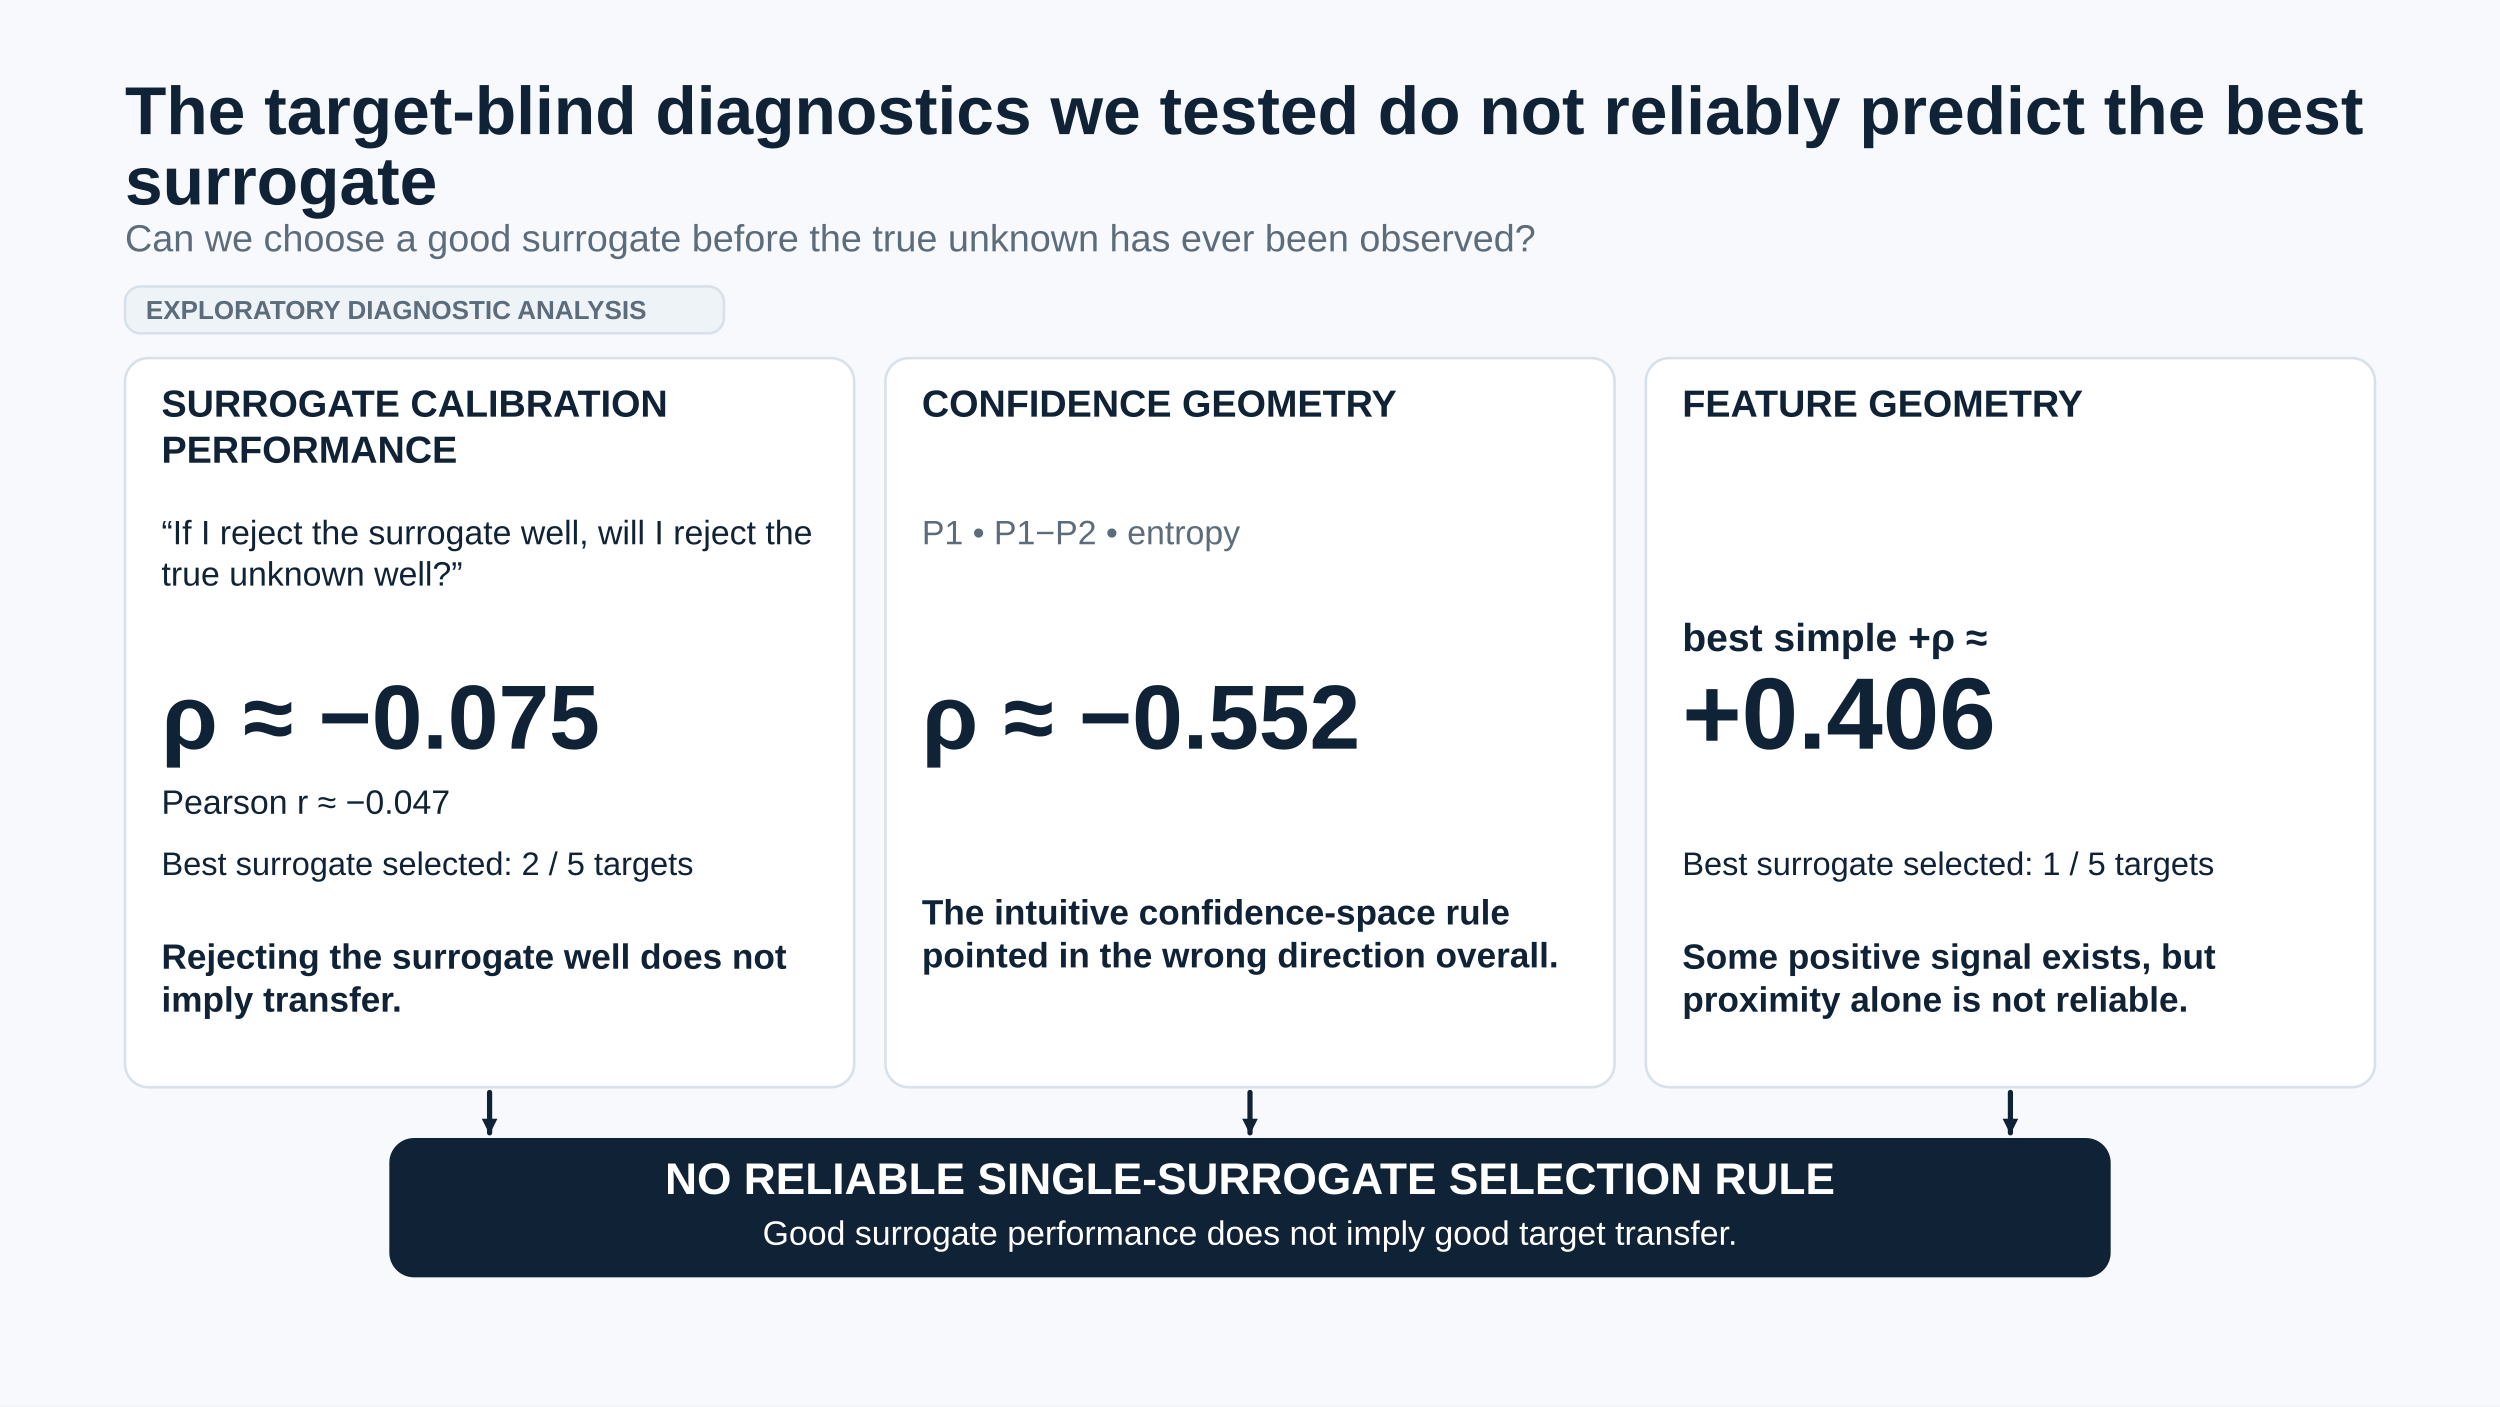
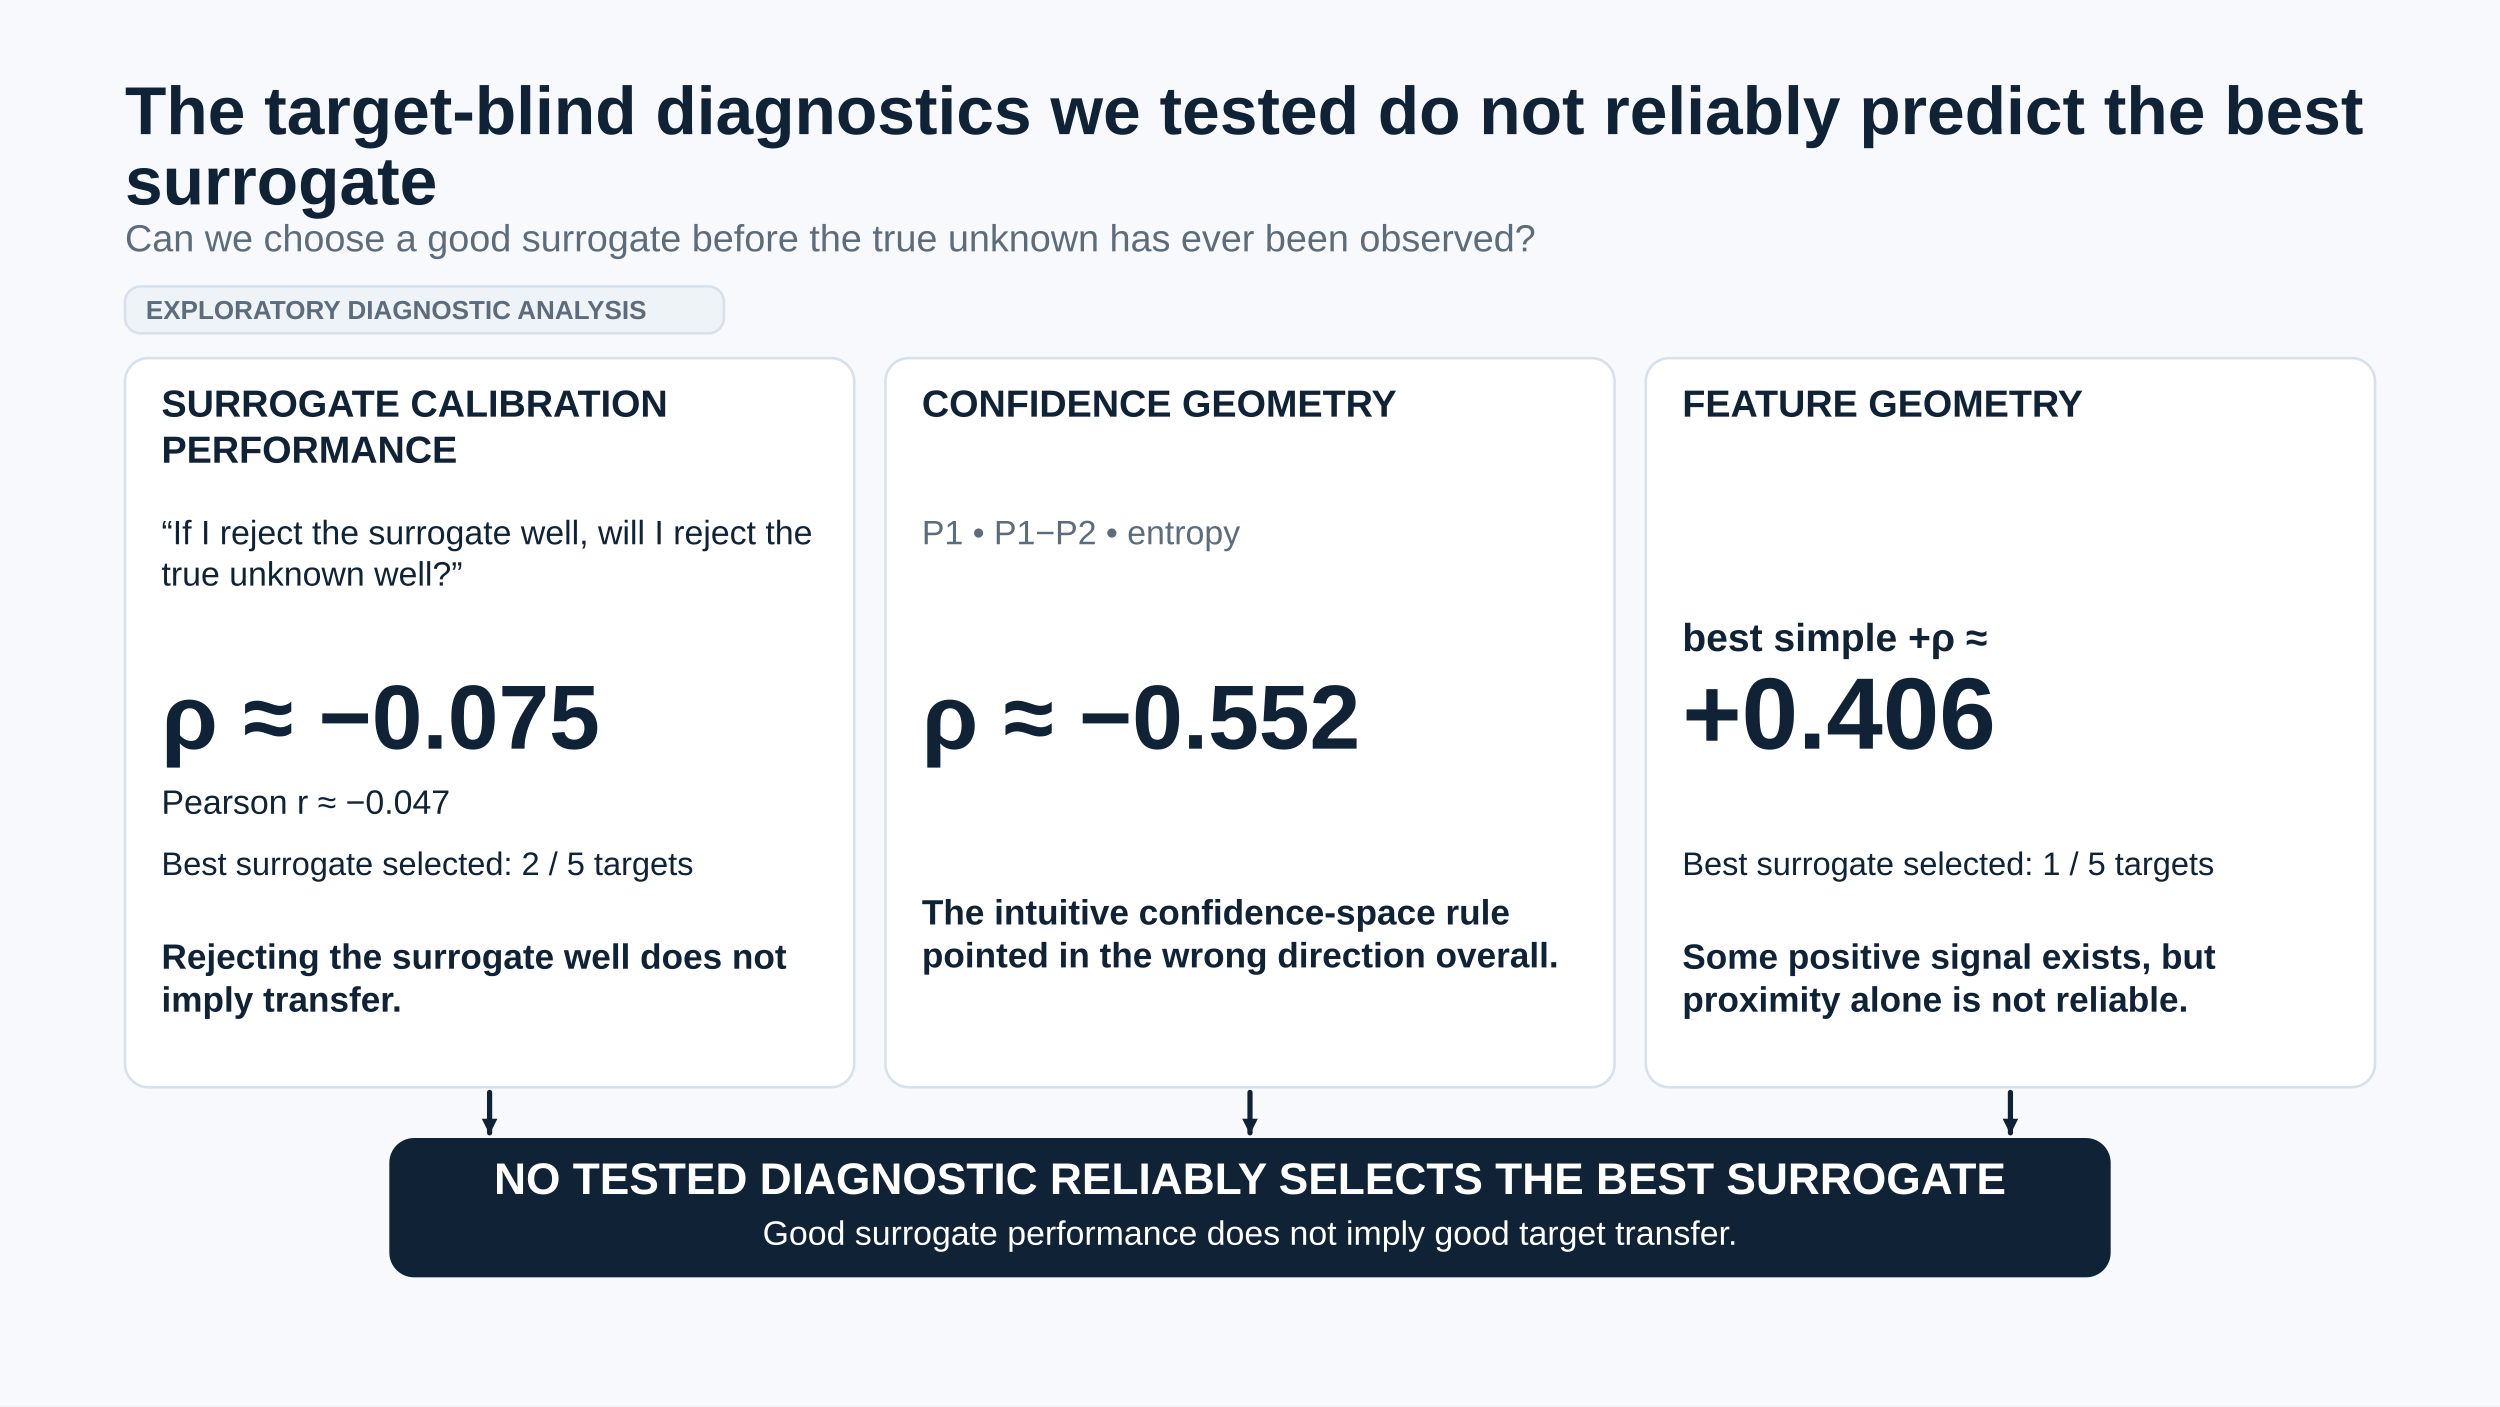
<svg xmlns="http://www.w3.org/2000/svg" width="1920" height="1080" viewBox="0 0 1920 1080" version="1.1" id="slide10" role="img" aria-labelledby="slide_title">
  <defs>
    <marker id="arrow102235" viewBox="0 0 10 10" refX="9" refY="5" markerWidth="3" markerHeight="3" orient="auto-start-reverse">
      <path d="M 0 0 L 10 5 L 0 10 z" fill="#102235" />
    </marker>
    <marker id="arrow1F6FEB" viewBox="0 0 10 10" refX="9" refY="5" markerWidth="3" markerHeight="3" orient="auto-start-reverse">
      <path d="M 0 0 L 10 5 L 0 10 z" fill="#1F6FEB" />
    </marker>
    <marker id="arrow2E8B57" viewBox="0 0 10 10" refX="9" refY="5" markerWidth="3" markerHeight="3" orient="auto-start-reverse">
      <path d="M 0 0 L 10 5 L 0 10 z" fill="#2E8B57" />
    </marker>
    <marker id="arrowC63D4F" viewBox="0 0 10 10" refX="9" refY="5" markerWidth="3" markerHeight="3" orient="auto-start-reverse">
      <path d="M 0 0 L 10 5 L 0 10 z" fill="#C63D4F" />
    </marker>
    <marker id="arrowE39A27" viewBox="0 0 10 10" refX="9" refY="5" markerWidth="3" markerHeight="3" orient="auto-start-reverse">
      <path d="M 0 0 L 10 5 L 0 10 z" fill="#E39A27" />
    </marker>
    <marker id="arrow8A98A8" viewBox="0 0 10 10" refX="9" refY="5" markerWidth="3" markerHeight="3" orient="auto-start-reverse">
      <path d="M 0 0 L 10 5 L 0 10 z" fill="#8A98A8" />
    </marker>
    <marker id="arrow6C5CE7" viewBox="0 0 10 10" refX="9" refY="5" markerWidth="3" markerHeight="3" orient="auto-start-reverse">
      <path d="M 0 0 L 10 5 L 0 10 z" fill="#6C5CE7" />
    </marker>
  </defs>
  <rect id="background" x="0" y="0" width="1920" height="1080" rx="0" fill="#F7F9FC" stroke="none" stroke-width="2" />
  <g id="title_group">
    <text id="text_0" x="96" y="103" font-family="Arial, Helvetica, sans-serif" font-size="52" font-weight="700" fill="#102235" text-anchor="start">
      <tspan x="96" y="103">The target-blind diagnostics we tested do not reliably predict the best</tspan>
      <tspan x="96" y="157">surrogate</tspan>
    </text>
  </g>
  <g id="supporting_sentence">
    <text id="text_2" x="96" y="193" font-family="Arial, Helvetica, sans-serif" font-size="29" font-weight="400" fill="#5D6C7B" text-anchor="start">
      <tspan x="96" y="193">Can we choose a good surrogate before the true unknown has ever been observed?</tspan>
    </text>
  </g>
  <g id="exploratory_analysis_tag">
    <rect x="96" y="220" width="460" height="36" rx="12" fill="#EEF3F7" stroke="#D8E1EA" stroke-width="2" />
    <text id="text_3" x="112" y="245" font-family="Arial, Helvetica, sans-serif" font-size="20" font-weight="700" fill="#5D6C7B" text-anchor="start">
      <tspan x="112" y="245.0">EXPLORATORY DIAGNOSTIC ANALYSIS</tspan>
    </text>
  </g>
  <g id="calibration_performance_card">
    <rect x="96" y="275" width="560" height="560" rx="18" fill="white" stroke="#D8E1EA" stroke-width="2" />
    <text id="text_4" x="124" y="320" font-family="Arial, Helvetica, sans-serif" font-size="29" font-weight="700" fill="#102235" text-anchor="start">
      <tspan x="124" y="320.0">SURROGATE CALIBRATION</tspan>
      <tspan x="124" y="355.38">PERFORMANCE</tspan>
    </text>
    <text id="text_6" x="124" y="418" font-family="Arial, Helvetica, sans-serif" font-size="26" font-weight="400" fill="#102235" text-anchor="start">
      <tspan x="124" y="418.0">“If I reject the surrogate well, will I reject the</tspan>
      <tspan x="124" y="449.72">true unknown well?”</tspan>
    </text>
    <text id="text_8" x="124" y="575" font-family="Arial, Helvetica, sans-serif" font-size="70" font-weight="700" fill="#102235" text-anchor="start">
      <tspan x="124" y="575.0">ρ ≈ −0.075</tspan>
    </text>
    <text id="text_9" x="124" y="625" font-family="Arial, Helvetica, sans-serif" font-size="26" font-weight="400" fill="#102235" text-anchor="start">
      <tspan x="124" y="625.0">Pearson r ≈ −0.047</tspan>
    </text>
    <text id="text_10" x="124" y="672" font-family="Arial, Helvetica, sans-serif" font-size="25" font-weight="400" fill="#102235" text-anchor="start">
      <tspan x="124" y="672.0">Best surrogate selected: 2 / 5 targets</tspan>
    </text>
    <text id="text_11" x="124" y="744" font-family="Arial, Helvetica, sans-serif" font-size="27" font-weight="700" fill="#102235" text-anchor="start">
      <tspan x="124" y="744.0">Rejecting the surrogate well does not</tspan>
      <tspan x="124" y="776.94">imply transfer.</tspan>
    </text>
  </g>
  <g id="confidence_geometry_card">
    <rect x="680" y="275" width="560" height="560" rx="18" fill="white" stroke="#D8E1EA" stroke-width="2" />
    <text id="text_13" x="708" y="320" font-family="Arial, Helvetica, sans-serif" font-size="29" font-weight="700" fill="#102235" text-anchor="start">
      <tspan x="708" y="320.0">CONFIDENCE GEOMETRY</tspan>
    </text>
    <text id="text_14" x="708" y="418" font-family="Arial, Helvetica, sans-serif" font-size="26" font-weight="400" fill="#5D6C7B" text-anchor="start">
      <tspan x="708" y="418.0">P1 • P1−P2 • entropy</tspan>
    </text>
    <text id="text_15" x="708" y="575" font-family="Arial, Helvetica, sans-serif" font-size="70" font-weight="700" fill="#102235" text-anchor="start">
      <tspan x="708" y="575.0">ρ ≈ −0.552</tspan>
    </text>
    <text id="text_16" x="708" y="710" font-family="Arial, Helvetica, sans-serif" font-size="27" font-weight="700" fill="#102235" text-anchor="start">
      <tspan x="708" y="710.0">The intuitive confidence-space rule</tspan>
      <tspan x="708" y="742.94">pointed in the wrong direction overall.</tspan>
    </text>
  </g>
  <g id="feature_geometry_card">
    <rect x="1264" y="275" width="560" height="560" rx="18" fill="white" stroke="#D8E1EA" stroke-width="2" />
    <text id="text_18" x="1292" y="320" font-family="Arial, Helvetica, sans-serif" font-size="29" font-weight="700" fill="#102235" text-anchor="start">
      <tspan x="1292" y="320.0">FEATURE GEOMETRY</tspan>
    </text>
    <text id="text_19" x="1292" y="500" font-family="Arial, Helvetica, sans-serif" font-size="30" font-weight="700" fill="#102235" text-anchor="start">
      <tspan x="1292" y="500.0">best simple +ρ ≈</tspan>
    </text>
    <text id="text_20" x="1292" y="575" font-family="Arial, Helvetica, sans-serif" font-size="78" font-weight="700" fill="#102235" text-anchor="start">
      <tspan x="1292" y="575.0">+0.406</tspan>
    </text>
    <text id="text_21" x="1292" y="672" font-family="Arial, Helvetica, sans-serif" font-size="25" font-weight="400" fill="#102235" text-anchor="start">
      <tspan x="1292" y="672.0">Best surrogate selected: 1 / 5 targets</tspan>
    </text>
    <text id="text_22" x="1292" y="744" font-family="Arial, Helvetica, sans-serif" font-size="27" font-weight="700" fill="#102235" text-anchor="start">
      <tspan x="1292" y="744.0">Some positive signal exists, but</tspan>
      <tspan x="1292" y="776.94">proximity alone is not reliable.</tspan>
    </text>
  </g>
  <g id="shared_conclusion">
    <polyline points="376,839 376,870" fill="none" stroke="#102235" stroke-width="4" stroke-linecap="round" stroke-linejoin="round" marker-end="url(#arrow102235)" />
    <polyline points="960,839 960,870" fill="none" stroke="#102235" stroke-width="4" stroke-linecap="round" stroke-linejoin="round" marker-end="url(#arrow102235)" />
    <polyline points="1544,839 1544,870" fill="none" stroke="#102235" stroke-width="4" stroke-linecap="round" stroke-linejoin="round" marker-end="url(#arrow102235)" />
    <rect x="300" y="875" width="1320" height="105" rx="18" fill="#102235" stroke="#102235" stroke-width="2" />
    <text id="text_24" x="960" y="917" font-family="Arial, Helvetica, sans-serif" font-size="34" font-weight="700" fill="white" text-anchor="middle">
-       <tspan x="960" y="917.0">NO RELIABLE SINGLE-SURROGATE SELECTION RULE</tspan>
+       <tspan x="960" y="917.0">NO TESTED DIAGNOSTIC RELIABLY SELECTS THE BEST SURROGATE</tspan>
    </text>
    <text id="text_25" x="960" y="956" font-family="Arial, Helvetica, sans-serif" font-size="26" font-weight="400" fill="white" text-anchor="middle">
      <tspan x="960" y="956.0">Good surrogate performance does not imply good target transfer.</tspan>
    </text>
  </g>
</svg>
